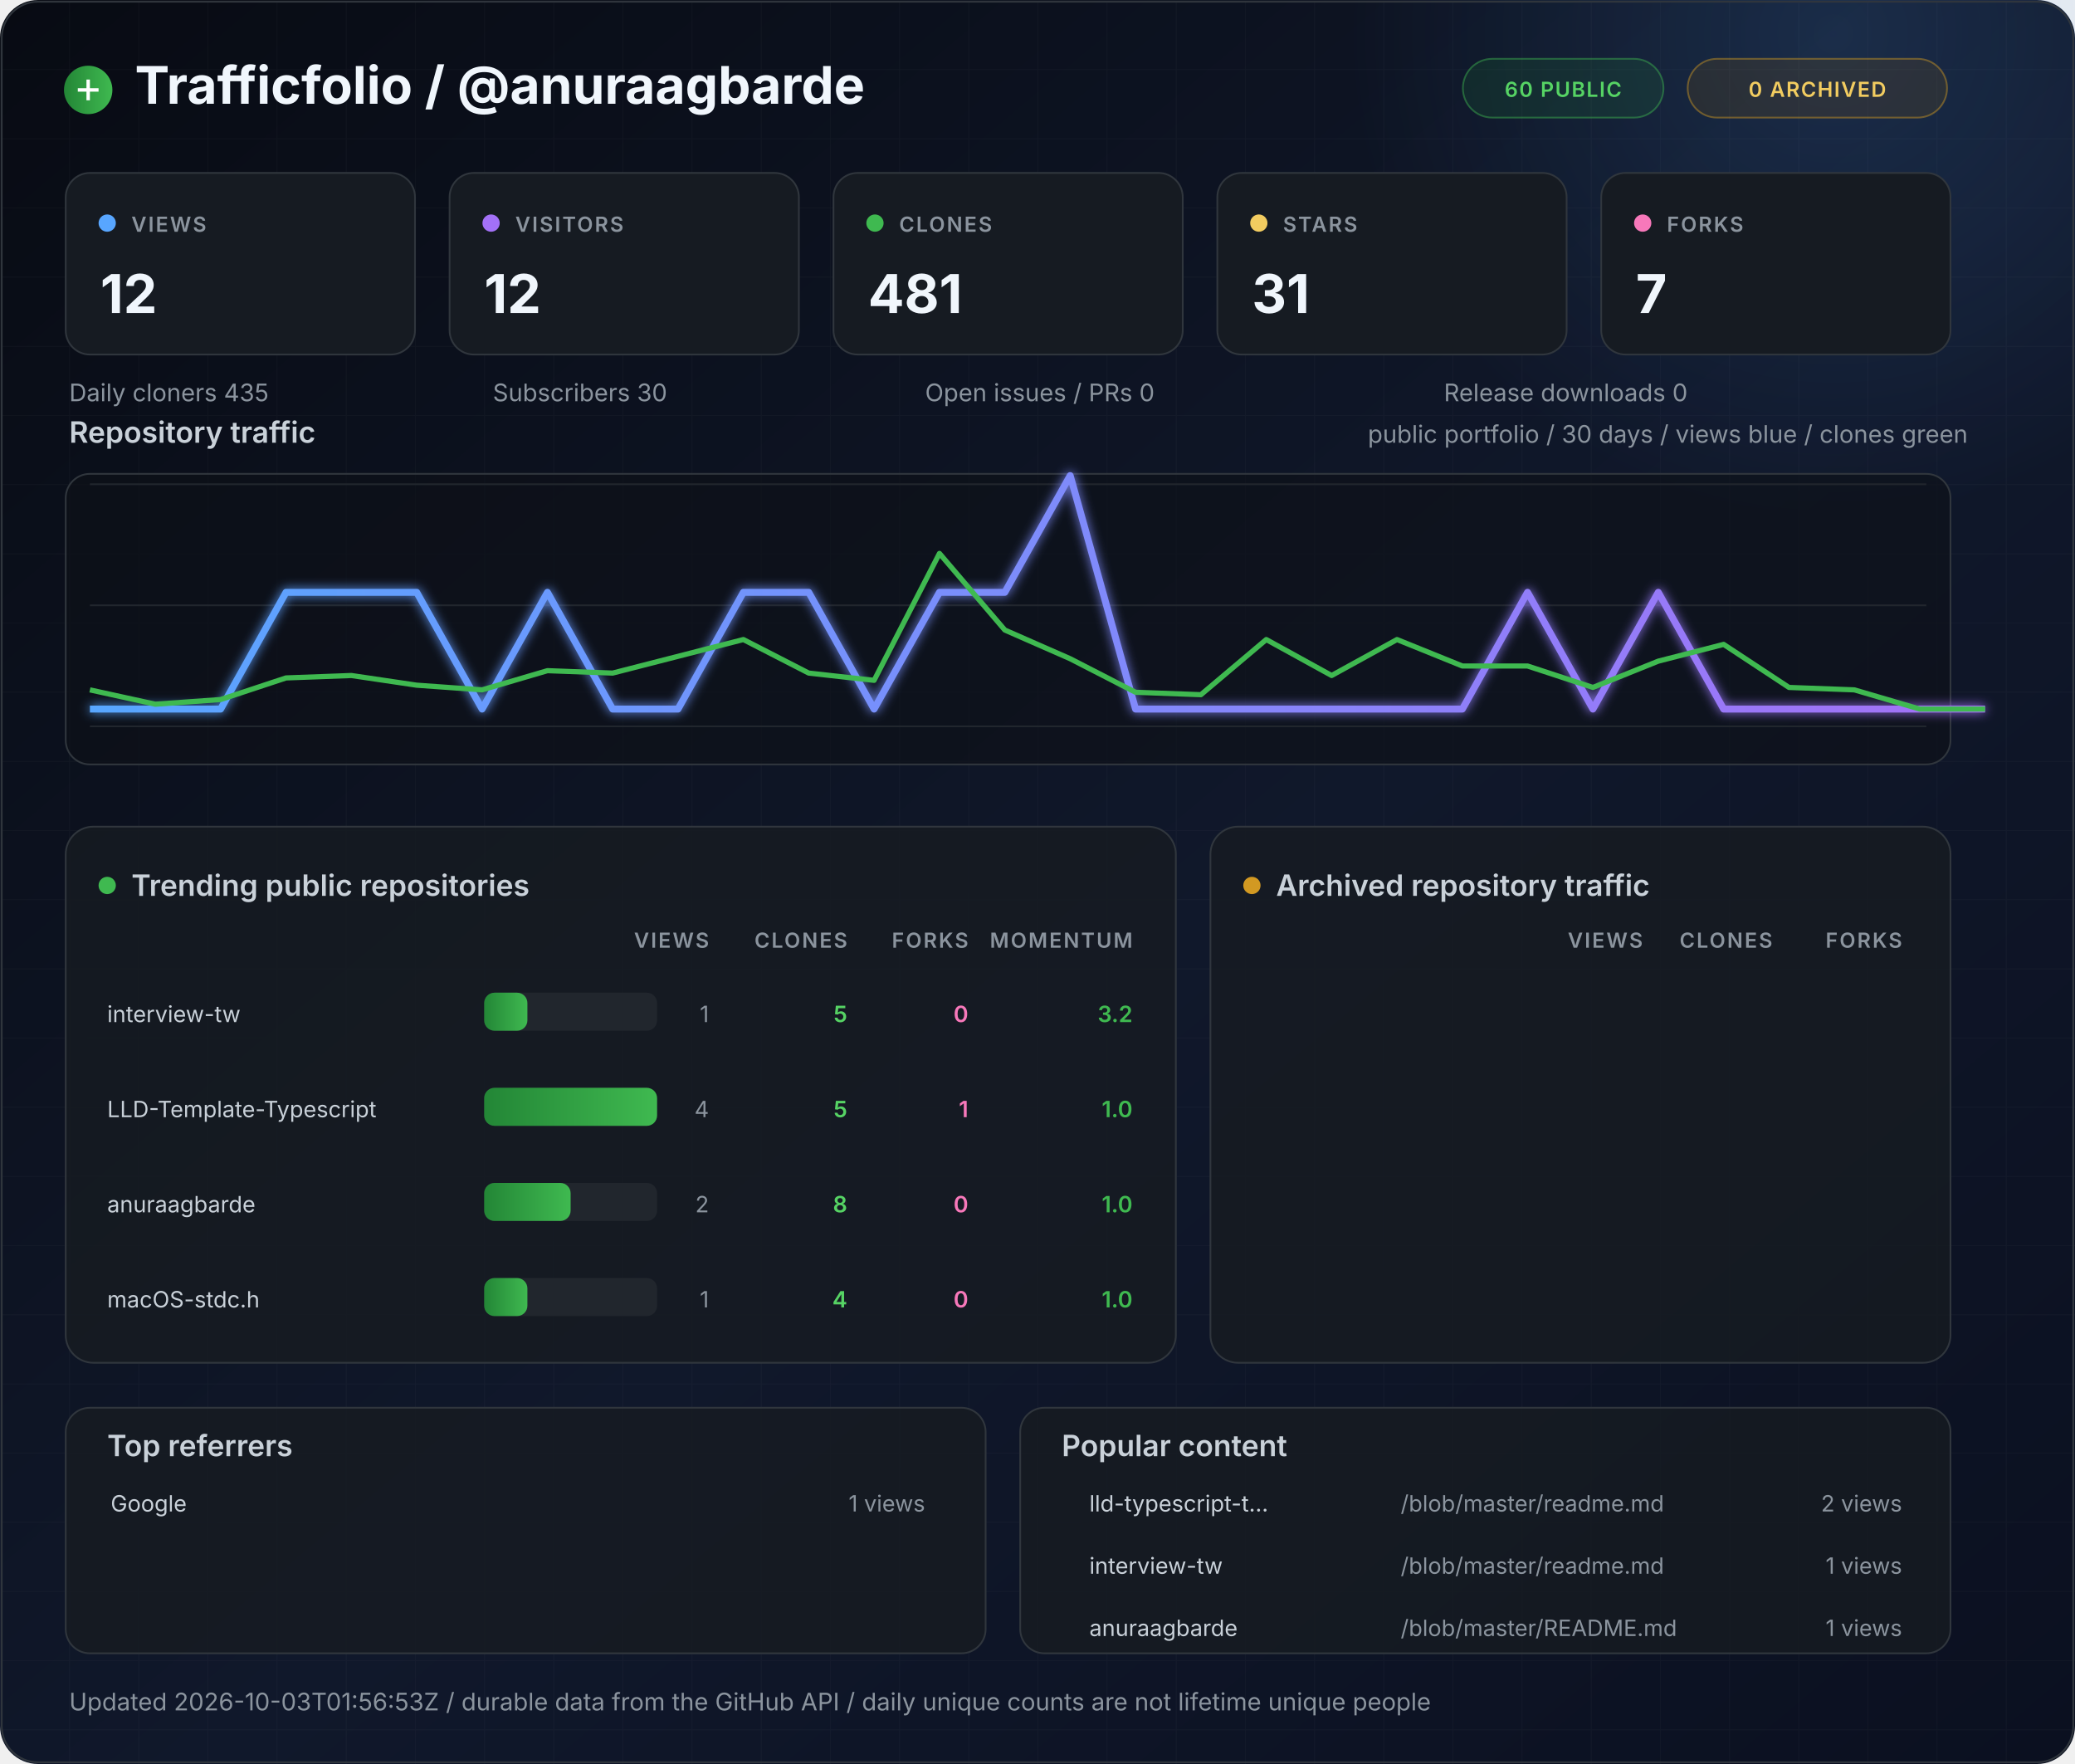
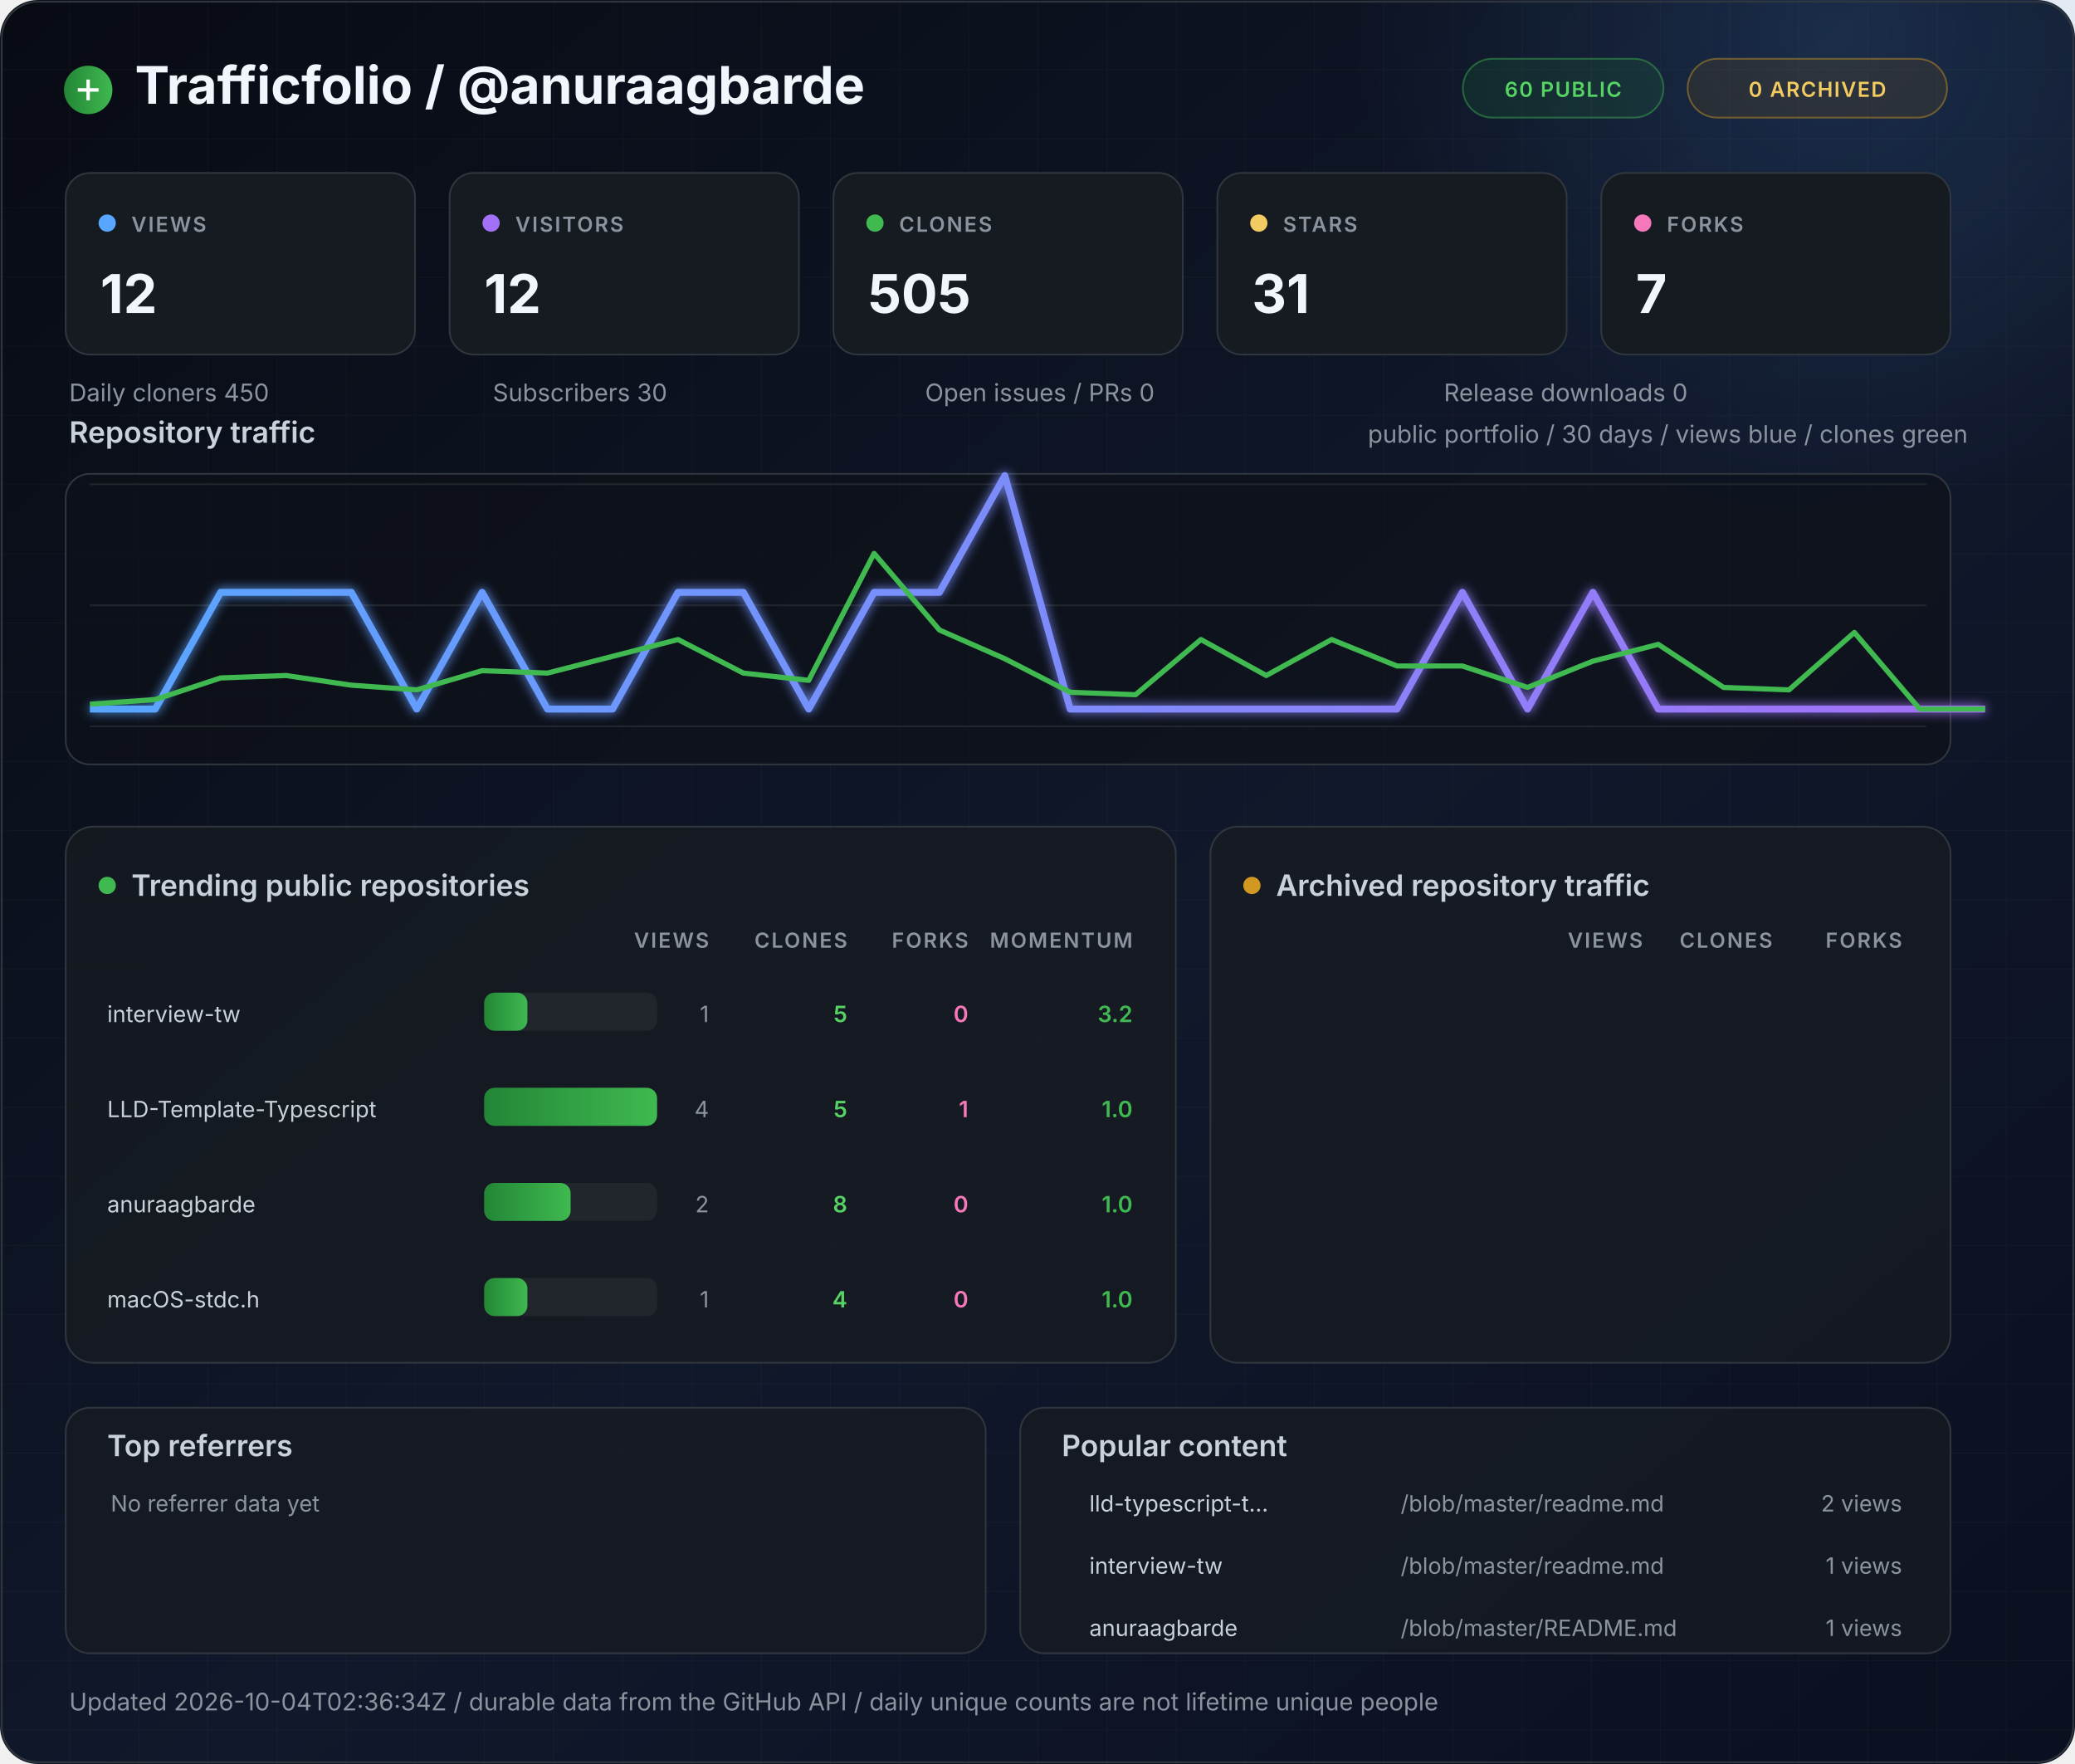
<svg xmlns="http://www.w3.org/2000/svg" width="1200" height="1020" viewBox="0 0 1200 1020" role="img" aria-label="Trafficfolio GitHub analytics dashboard for anuraagbarde">
  <defs>
    <linearGradient id="bg" x1="0" y1="0" x2="1" y2="1">
      <stop stop-color="#080b13" />
      <stop offset=".55" stop-color="#10182b" />
      <stop offset="1" stop-color="#0b1020" />
    </linearGradient>
    <linearGradient id="line" x1="0" y1="0" x2="1" y2="0">
      <stop stop-color="#58a6ff" />
      <stop offset="1" stop-color="#a371f7" />
    </linearGradient>
    <linearGradient id="bar" x1="0" y1="0" x2="1" y2="0">
      <stop stop-color="#238636" />
      <stop offset="1" stop-color="#3fb950" />
    </linearGradient>
    <linearGradient id="archiveBar" x1="0" y1="0" x2="1" y2="0">
      <stop stop-color="#9e6a03" />
      <stop offset="1" stop-color="#f2cc60" />
    </linearGradient>
    <radialGradient id="ambient">
      <stop stop-color="#58a6ff" stop-opacity=".16" />
      <stop offset="1" stop-color="#58a6ff" stop-opacity="0" />
    </radialGradient>
    <pattern id="grid" width="40" height="40" patternUnits="userSpaceOnUse">
      <path d="M40 0H0V40" fill="none" stroke="#ffffff" stroke-opacity=".025" />
    </pattern>
    <filter id="glow">
      <feGaussianBlur stdDeviation="3" result="b" />
      <feMerge>
        <feMergeNode in="b" />
        <feMergeNode in="SourceGraphic" />
      </feMerge>
    </filter>
    <style>
    .title{font:750 30px -apple-system,BlinkMacSystemFont,"Segoe UI",sans-serif;fill:#f0f6fc}
    .subtitle{font:14px -apple-system,BlinkMacSystemFont,"Segoe UI",sans-serif;fill:#8b949e}
    .label{font:600 12px -apple-system,BlinkMacSystemFont,"Segoe UI",sans-serif;fill:#8b949e;letter-spacing:1px}
    .metric{font:700 31px -apple-system,BlinkMacSystemFont,"Segoe UI",sans-serif;fill:#f0f6fc}
    .section{font:600 17px -apple-system,BlinkMacSystemFont,"Segoe UI",sans-serif;fill:#c9d1d9}
    .repo,.value,.trend,.archive,.clone,.fork{font:13px -apple-system,BlinkMacSystemFont,"Segoe UI",sans-serif;fill:#c9d1d9}
    .value{fill:#8b949e} .trend{fill:#3fb950;font-weight:600} .archive{fill:#d29922}
    .clone{fill:#56d364;font-weight:600} .fork{fill:#f778ba;font-weight:600}
    .pill{font:600 12px -apple-system,BlinkMacSystemFont,"Segoe UI",sans-serif;letter-spacing:.7px}
  </style>
  </defs>
  <rect width="1200" height="1020" rx="22" fill="url(#bg)" />
  <rect width="1200" height="1020" rx="22" fill="url(#grid)" />
  <circle cx="1060" cy="20" r="280" fill="url(#ambient)" />
  <rect x="1" y="1" width="1198" height="1018" rx="21" fill="none" stroke="#30363d" />
  <circle cx="51" cy="52" r="14" fill="url(#bar)" />
  <path d="M45 52h12M51 46v12" stroke="#fff" stroke-width="2" />
  <text x="78" y="60" class="title">Trafficfolio / @anuraagbarde</text>
  <rect x="846" y="34" width="116" height="34" rx="17" fill="#238636" fill-opacity=".16" stroke="#3fb950" stroke-opacity=".45" />
  <text x="904" y="56" text-anchor="middle" class="pill" fill="#56d364">60 PUBLIC</text>
  <rect x="976" y="34" width="150" height="34" rx="17" fill="#9e6a03" fill-opacity=".14" stroke="#d29922" stroke-opacity=".45" />
  <text x="1051" y="56" text-anchor="middle" class="pill" fill="#f2cc60">0 ARCHIVED</text>
  <rect x="38" y="100" width="202" height="105" rx="14" fill="#161b22" stroke="#30363d" />
  <circle cx="62" cy="129" r="5" fill="#58a6ff" />
  <text x="76" y="134" class="label">VIEWS</text>
  <text x="58" y="181" class="metric">12</text>
  <rect x="260" y="100" width="202" height="105" rx="14" fill="#161b22" stroke="#30363d" />
  <circle cx="284" cy="129" r="5" fill="#a371f7" />
  <text x="298" y="134" class="label">VISITORS</text>
  <text x="280" y="181" class="metric">12</text>
  <rect x="482" y="100" width="202" height="105" rx="14" fill="#161b22" stroke="#30363d" />
  <circle cx="506" cy="129" r="5" fill="#3fb950" />
  <text x="520" y="134" class="label">CLONES</text>
-   <text x="502" y="181" class="metric">481</text>
+   <text x="502" y="181" class="metric">505</text>
  <rect x="704" y="100" width="202" height="105" rx="14" fill="#161b22" stroke="#30363d" />
  <circle cx="728" cy="129" r="5" fill="#f2cc60" />
  <text x="742" y="134" class="label">STARS</text>
  <text x="724" y="181" class="metric">31</text>
  <rect x="926" y="100" width="202" height="105" rx="14" fill="#161b22" stroke="#30363d" />
  <circle cx="950" cy="129" r="5" fill="#f778ba" />
  <text x="964" y="134" class="label">FORKS</text>
  <text x="946" y="181" class="metric">7</text>
-   <text x="40" y="232" class="subtitle">Daily cloners 435</text>
+   <text x="40" y="232" class="subtitle">Daily cloners 450</text>
  <text x="285" y="232" class="subtitle">Subscribers 30</text>
  <text x="535" y="232" class="subtitle">Open issues / PRs 0</text>
  <text x="835" y="232" class="subtitle">Release downloads 0</text>
  <text x="40" y="256" class="section">Repository traffic</text>
  <text x="1138" y="256" text-anchor="end" class="subtitle">public portfolio / 30 days / views blue / clones green</text>
  <rect x="38" y="274" width="1090" height="168" rx="14" fill="#0d1117" fill-opacity=".62" stroke="#30363d" />
  <line x1="52" y1="420" x2="1114" y2="420" stroke="#21262d" />
  <line x1="52" y1="350" x2="1114" y2="350" stroke="#21262d" />
  <line x1="52" y1="280" x2="1114" y2="280" stroke="#21262d" />
-   <polyline points="52.0,410.0 89.8,410.0 127.6,410.0 165.4,342.5 203.2,342.5 241.0,342.5 278.8,410.0 316.6,342.5 354.3,410.0 392.1,410.0 429.9,342.5 467.7,342.5 505.5,410.0 543.3,342.5 581.1,342.5 618.9,275.0 656.7,410.0 694.5,410.0 732.3,410.0 770.1,410.0 807.9,410.0 845.7,410.0 883.4,342.5 921.2,410.0 959.0,342.5 996.8,410.0 1034.6,410.0 1072.4,410.0 1110.2,410.0 1148.0,410.0" fill="none" stroke="url(#line)" stroke-width="4" stroke-linejoin="round" filter="url(#glow)" />
-   <polyline points="52.0,398.9 89.8,407.2 127.6,404.5 165.4,392.0 203.2,390.6 241.0,396.2 278.8,398.9 316.6,387.8 354.3,389.2 392.1,379.5 429.9,369.8 467.7,389.2 505.5,393.4 543.3,320.0 581.1,364.3 618.9,380.9 656.7,400.3 694.5,401.7 732.3,369.8 770.1,390.6 807.9,369.8 845.7,385.1 883.4,385.1 921.2,397.5 959.0,382.3 996.8,372.6 1034.6,397.5 1072.4,398.9 1110.2,410.0 1148.0,410.0" fill="none" stroke="#3fb950" stroke-width="3" stroke-linejoin="round" />
+   <polyline points="52.0,410.0 89.8,410.0 127.6,342.5 165.4,342.5 203.2,342.5 241.0,410.0 278.8,342.5 316.6,410.0 354.3,410.0 392.1,342.5 429.9,342.5 467.7,410.0 505.5,342.5 543.3,342.5 581.1,275.0 618.9,410.0 656.7,410.0 694.5,410.0 732.3,410.0 770.1,410.0 807.9,410.0 845.7,342.5 883.4,410.0 921.2,342.5 959.0,410.0 996.8,410.0 1034.6,410.0 1072.4,410.0 1110.2,410.0 1148.0,410.0" fill="none" stroke="url(#line)" stroke-width="4" stroke-linejoin="round" filter="url(#glow)" />
+   <polyline points="52.0,407.2 89.8,404.5 127.6,392.0 165.4,390.6 203.2,396.2 241.0,398.9 278.8,387.8 316.6,389.2 354.3,379.5 392.1,369.8 429.9,389.2 467.7,393.4 505.5,320.0 543.3,364.3 581.1,380.9 618.9,400.3 656.7,401.7 694.5,369.8 732.3,390.6 770.1,369.8 807.9,385.1 845.7,385.1 883.4,397.5 921.2,382.3 959.0,372.6 996.8,397.5 1034.6,398.9 1072.4,365.7 1110.2,410.0 1148.0,410.0" fill="none" stroke="#3fb950" stroke-width="3" stroke-linejoin="round" />
  <rect x="38" y="478" width="642" height="310" rx="16" fill="#161b22" fill-opacity=".82" stroke="#30363d" />
  <circle cx="62" cy="512" r="5" fill="#3fb950" />
  <text x="76" y="518" class="section">Trending public repositories</text>
  <text x="410" y="548" text-anchor="end" class="label">VIEWS</text>
  <text x="490" y="548" text-anchor="end" class="label">CLONES</text>
  <text x="560" y="548" text-anchor="end" class="label">FORKS</text>
  <text x="655" y="548" text-anchor="end" class="label">MOMENTUM</text>
  <text x="62" y="591" class="repo">interview-tw</text>
  <rect x="280" y="574" width="100" height="22" rx="6" fill="#21262d" />
  <rect x="280" y="574" width="25" height="22" rx="6" fill="url(#bar)" />
  <text x="410" y="591" text-anchor="end" class="value">1</text>
  <text x="490" y="591" text-anchor="end" class="clone">5</text>
  <text x="560" y="591" text-anchor="end" class="fork">0</text>
  <text x="655" y="591" text-anchor="end" class="trend">3.2</text>
  <text x="62" y="646" class="repo">LLD-Template-Typescript</text>
  <rect x="280" y="629" width="100" height="22" rx="6" fill="#21262d" />
  <rect x="280" y="629" width="100" height="22" rx="6" fill="url(#bar)" />
  <text x="410" y="646" text-anchor="end" class="value">4</text>
  <text x="490" y="646" text-anchor="end" class="clone">5</text>
  <text x="560" y="646" text-anchor="end" class="fork">1</text>
  <text x="655" y="646" text-anchor="end" class="trend">1.0</text>
  <text x="62" y="701" class="repo">anuraagbarde</text>
  <rect x="280" y="684" width="100" height="22" rx="6" fill="#21262d" />
  <rect x="280" y="684" width="50" height="22" rx="6" fill="url(#bar)" />
  <text x="410" y="701" text-anchor="end" class="value">2</text>
  <text x="490" y="701" text-anchor="end" class="clone">8</text>
  <text x="560" y="701" text-anchor="end" class="fork">0</text>
  <text x="655" y="701" text-anchor="end" class="trend">1.0</text>
  <text x="62" y="756" class="repo">macOS-stdc.h</text>
  <rect x="280" y="739" width="100" height="22" rx="6" fill="#21262d" />
  <rect x="280" y="739" width="25" height="22" rx="6" fill="url(#bar)" />
  <text x="410" y="756" text-anchor="end" class="value">1</text>
  <text x="490" y="756" text-anchor="end" class="clone">4</text>
  <text x="560" y="756" text-anchor="end" class="fork">0</text>
  <text x="655" y="756" text-anchor="end" class="trend">1.0</text>
  <rect x="700" y="478" width="428" height="310" rx="16" fill="#161b22" fill-opacity=".82" stroke="#30363d" />
  <circle cx="724" cy="512" r="5" fill="#d29922" />
  <text x="738" y="518" class="section">Archived repository traffic</text>
  <text x="950" y="548" text-anchor="end" class="label">VIEWS</text>
  <text x="1025" y="548" text-anchor="end" class="label">CLONES</text>
  <text x="1100" y="548" text-anchor="end" class="label">FORKS</text>
  <rect x="38" y="814" width="532" height="142" rx="14" fill="#161b22" fill-opacity=".82" stroke="#30363d" />
  <text x="62" y="842" class="section">Top referrers</text>
-   <text x="64" y="874" class="repo">Google</text>
-   <text x="535" y="874" text-anchor="end" class="value">1 views</text>
+   <text x="64" y="874" class="value">No referrer data yet</text>
  <rect x="590" y="814" width="538" height="142" rx="14" fill="#161b22" fill-opacity=".82" stroke="#30363d" />
  <text x="614" y="842" class="section">Popular content</text>
  <text x="630" y="874" class="repo">lld-typescript-t...</text>
  <text x="810" y="874" class="value">/blob/master/readme.md</text>
  <text x="1100" y="874" text-anchor="end" class="value">2 views</text>
  <text x="630" y="910" class="repo">interview-tw</text>
  <text x="810" y="910" class="value">/blob/master/readme.md</text>
  <text x="1100" y="910" text-anchor="end" class="value">1 views</text>
  <text x="630" y="946" class="repo">anuraagbarde</text>
  <text x="810" y="946" class="value">/blob/master/README.md</text>
  <text x="1100" y="946" text-anchor="end" class="value">1 views</text>
-   <text x="40" y="989" class="subtitle">Updated 2026-10-03T01:56:53Z / durable data from the GitHub API / daily unique counts are not lifetime unique people</text>
+   <text x="40" y="989" class="subtitle">Updated 2026-10-04T02:36:34Z / durable data from the GitHub API / daily unique counts are not lifetime unique people</text>
</svg>
